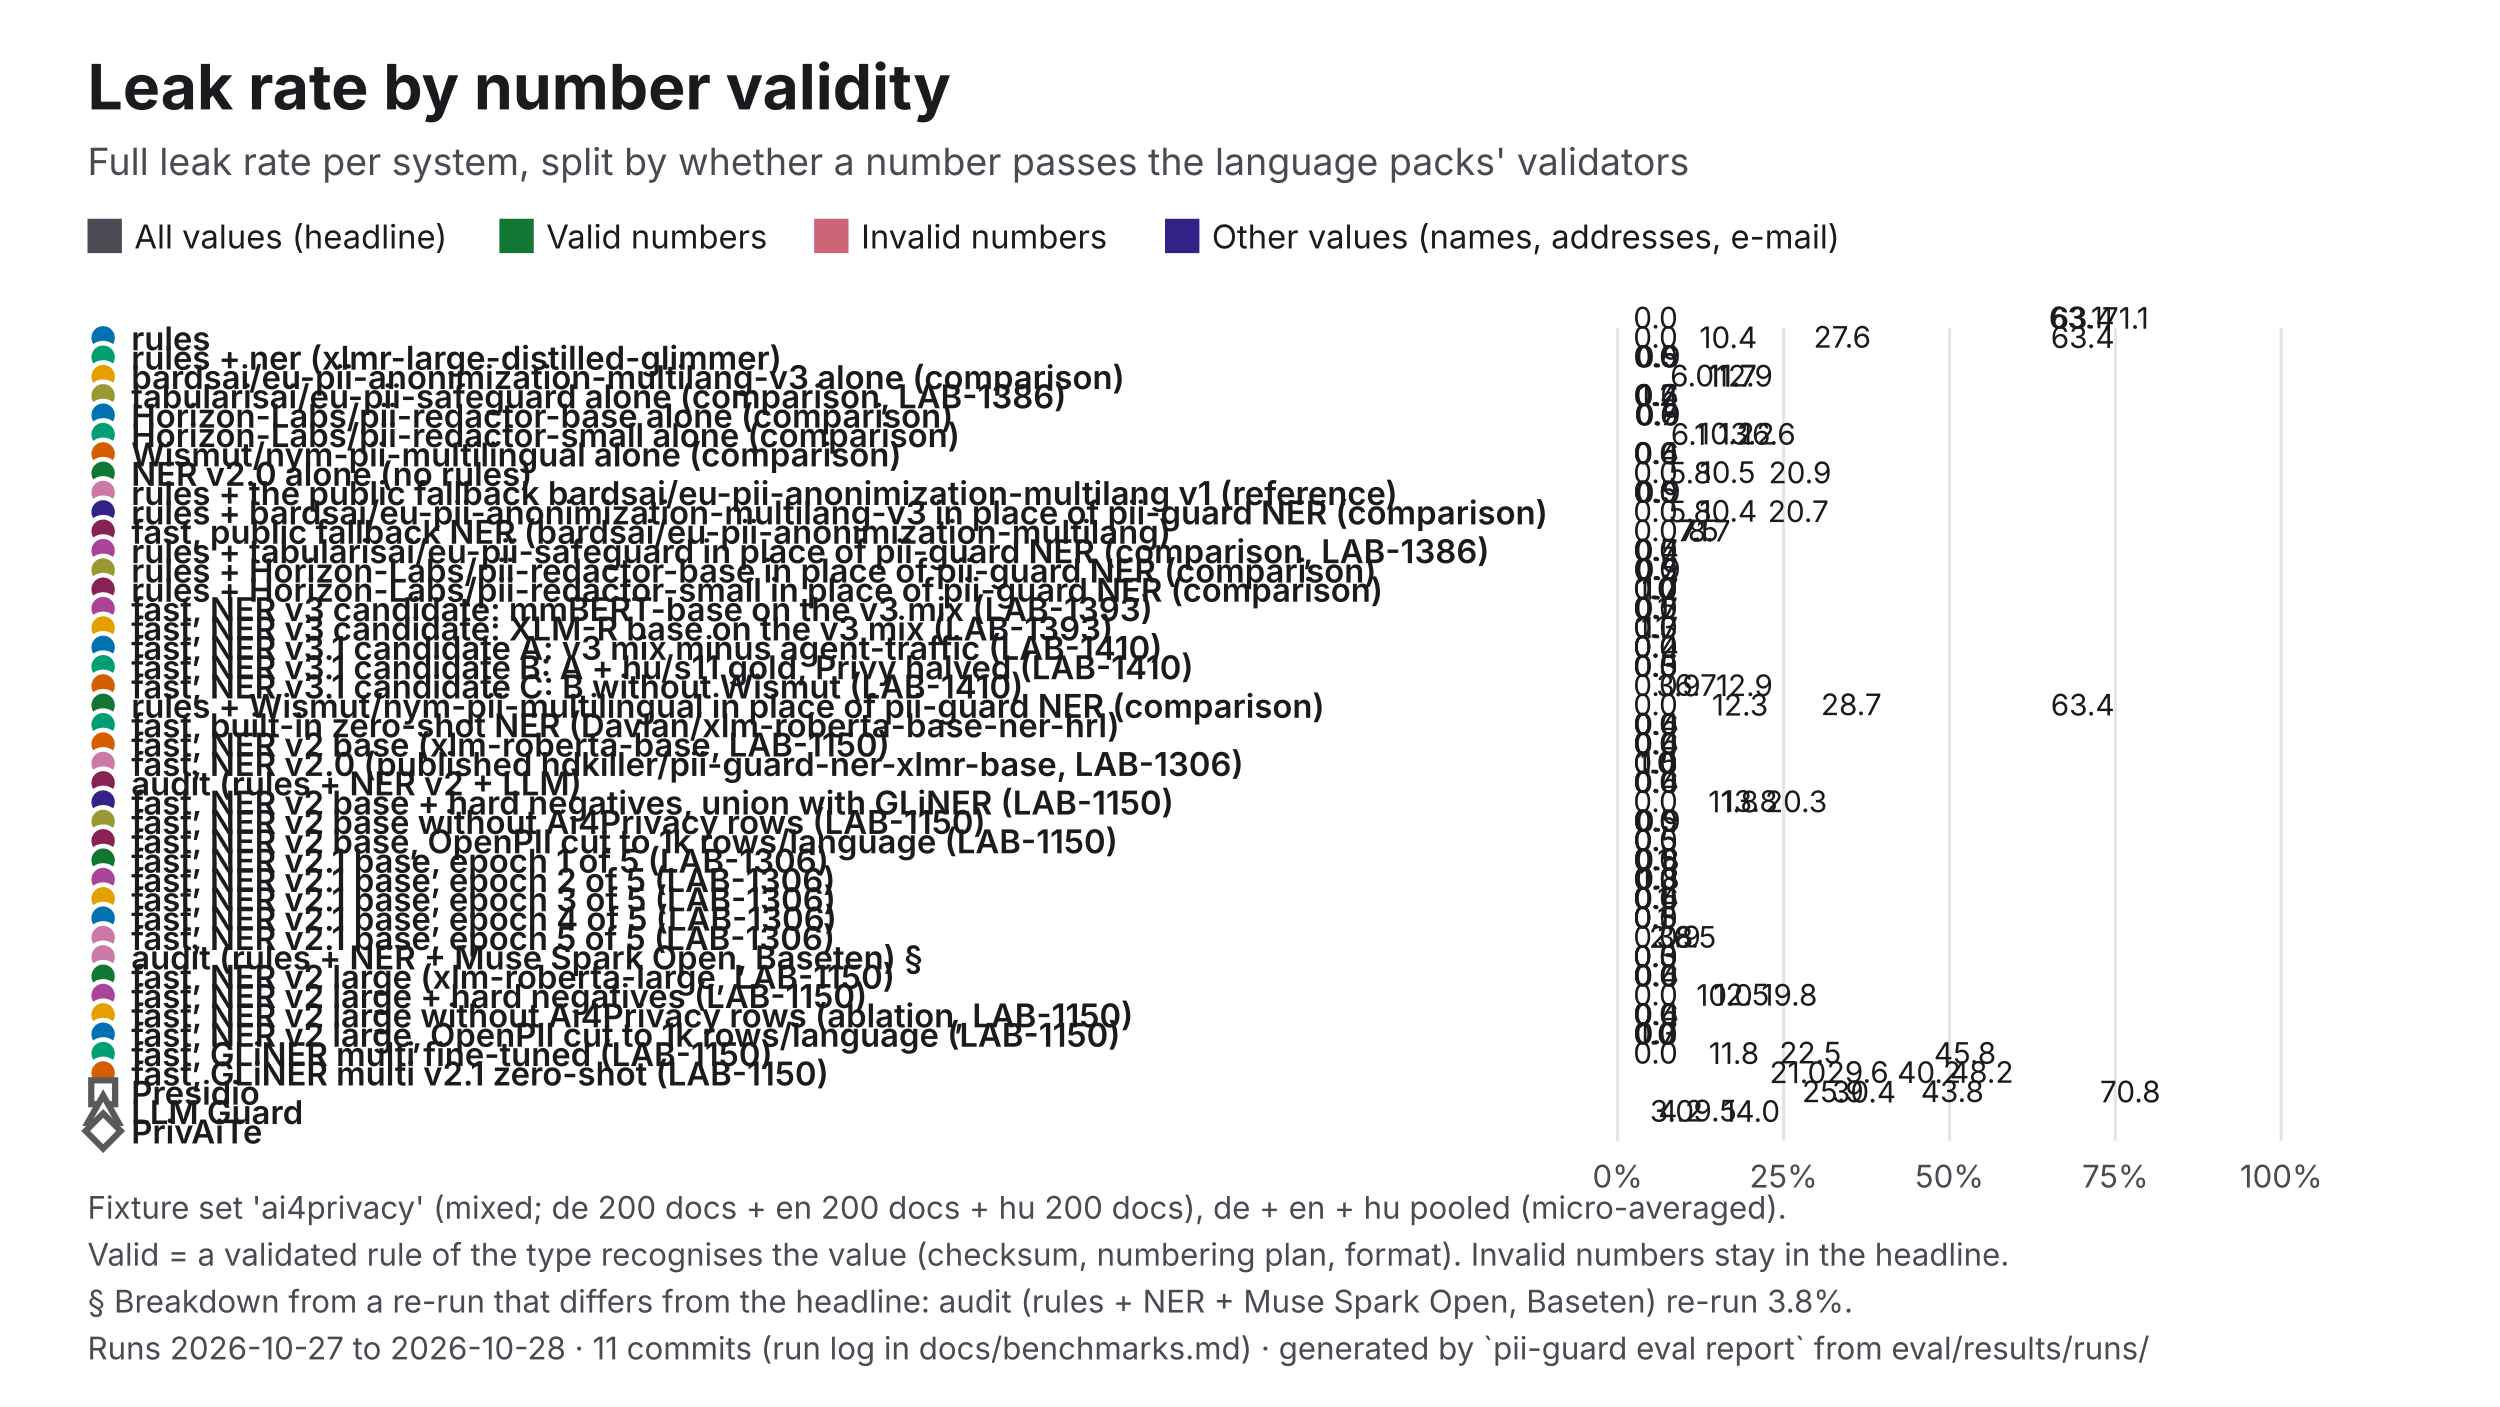
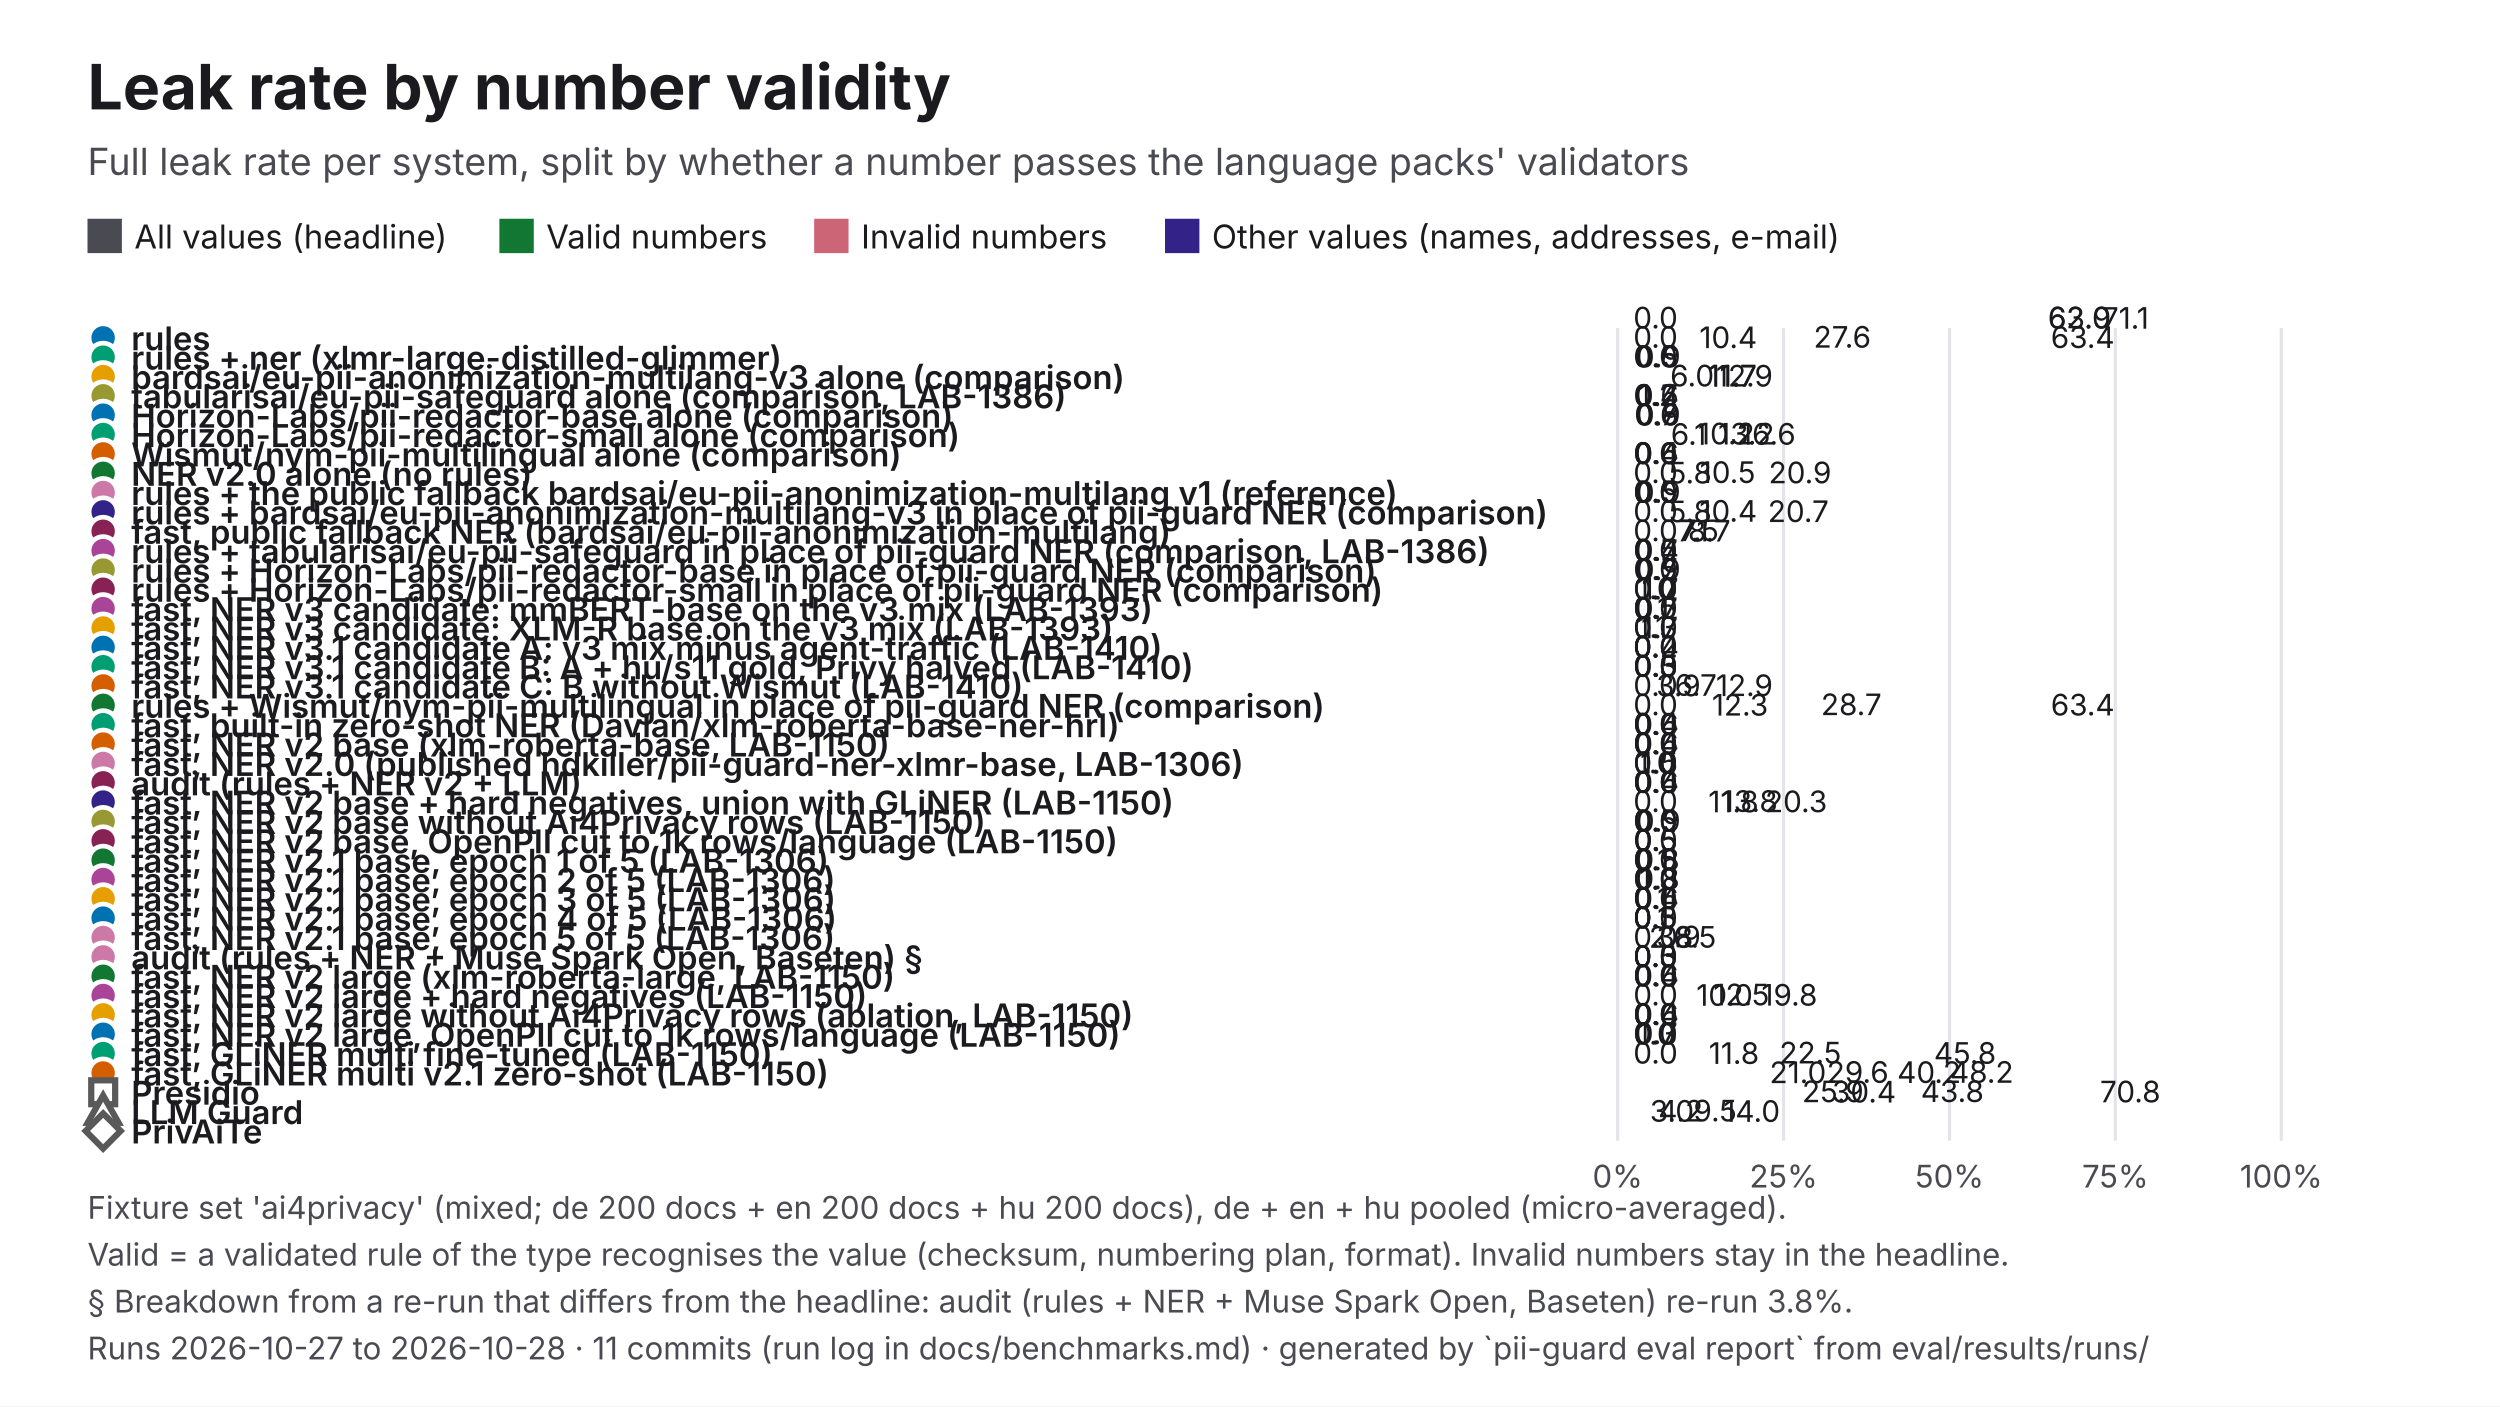
<svg xmlns="http://www.w3.org/2000/svg" viewBox="0 0 1600 900" width="1600" height="900" role="img" aria-labelledby="t d" font-family="Inter, 'Helvetica Neue', Helvetica, Arial, sans-serif">
  <rect width="1600" height="900" fill="#FFFFFF" />
  <text x="56" y="70" font-size="40" fill="#1B1B1F" font-weight="700">Leak rate by number validity</text>
  <text x="56" y="112" font-size="24" fill="#4A4A52">Full leak rate per system, split by whether a number passes the language packs' validators</text>
  <rect x="56" y="140" width="22" height="22" fill="#4A4A52" />
  <text x="86" y="159" font-size="21" fill="#1B1B1F">All values (headline)</text>
  <rect x="319.61" y="140" width="22" height="22" fill="#117733" />
  <text x="349.6" y="159" font-size="21" fill="#1B1B1F">Valid numbers</text>
  <rect x="521.06" y="140" width="22" height="22" fill="#CC6677" />
  <text x="551.1" y="159" font-size="21" fill="#1B1B1F">Invalid numbers</text>
  <rect x="745.61" y="140" width="22" height="22" fill="#332288" />
  <text x="775.6" y="159" font-size="21" fill="#1B1B1F">Other values (names, addresses, e-mail)</text>
  <line x1="1035.3" y1="210" x2="1035.3" y2="730" stroke="#E3E3E8" stroke-width="2" />
  <text x="1035.3" y="760" font-size="20" fill="#4A4A52" text-anchor="middle">0%</text>
  <line x1="1141.5" y1="210" x2="1141.5" y2="730" stroke="#E3E3E8" stroke-width="2" />
  <text x="1141.5" y="760" font-size="20" fill="#4A4A52" text-anchor="middle">25%</text>
  <line x1="1247.7" y1="210" x2="1247.7" y2="730" stroke="#E3E3E8" stroke-width="2" />
  <text x="1247.7" y="760" font-size="20" fill="#4A4A52" text-anchor="middle">50%</text>
  <line x1="1353.8" y1="210" x2="1353.8" y2="730" stroke="#E3E3E8" stroke-width="2" />
  <text x="1353.8" y="760" font-size="20" fill="#4A4A52" text-anchor="middle">75%</text>
  <line x1="1460" y1="210" x2="1460" y2="730" stroke="#E3E3E8" stroke-width="2" />
  <text x="1460" y="760" font-size="20" fill="#4A4A52" text-anchor="middle">100%</text>
  <circle cx="66" cy="216.2" r="9" fill="#0072B2" stroke="#FFFFFF" stroke-width="3" />
  <text x="84" y="224.2" font-size="21" fill="#1B1B1F" font-weight="600">rules</text>
-   <rect x="1035.3" y="218" width="267.8" height="-3.9" fill="#4A4A52" />
-   <text x="1311.2" y="210.1" font-size="19" fill="#1B1B1F">63.1</text>
+   <rect x="1035.3" y="218" width="267.2" height="-3.9" fill="#4A4A52" />
+   <text x="1310.6" y="210.1" font-size="19" fill="#1B1B1F">62.9</text>
  <rect x="1035.3" y="218.1" width="2" height="-3.9" fill="#117733" />
  <text x="1045.3" y="210.2" font-size="19" fill="#1B1B1F">0.0</text>
-   <rect x="1035.3" y="218.2" width="269.2" height="-3.9" fill="#CC6677" />
-   <text x="1312.5" y="210.3" font-size="19" fill="#1B1B1F">63.4</text>
+   <rect x="1035.3" y="218.2" width="267.5" height="-3.9" fill="#CC6677" />
+   <text x="1310.8" y="210.3" font-size="19" fill="#1B1B1F">63.0</text>
  <rect x="1035.3" y="218.3" width="301.8" height="-3.9" fill="#332288" />
  <text x="1345.2" y="210.4" font-size="19" fill="#1B1B1F">71.1</text>
  <circle cx="66" cy="228.6" r="9" fill="#009E73" stroke="#FFFFFF" stroke-width="3" />
  <text x="84" y="236.6" font-size="21" fill="#1B1B1F" font-weight="600">rules + ner (xlmr-large-distilled-glimmer)</text>
  <rect x="1035.3" y="230.4" width="117.4" height="-3.9" fill="#4A4A52" />
  <text x="1160.7" y="222.5" font-size="19" fill="#1B1B1F">27.6</text>
  <rect x="1035.3" y="230.5" width="2" height="-3.9" fill="#117733" />
  <text x="1045.3" y="222.6" font-size="19" fill="#1B1B1F">0.0</text>
  <rect x="1035.3" y="230.6" width="269.2" height="-3.9" fill="#CC6677" />
  <text x="1312.5" y="222.7" font-size="19" fill="#1B1B1F">63.4</text>
  <rect x="1035.3" y="230.7" width="44.2" height="-3.9" fill="#332288" />
  <text x="1087.6" y="222.8" font-size="19" fill="#1B1B1F">10.4</text>
  <circle cx="66" cy="241" r="9" fill="#E69F00" stroke="#FFFFFF" stroke-width="3" />
  <text x="84" y="249" font-size="21" fill="#1B1B1F" font-weight="600">bardsai/eu-pii-anonimization-multilang-v3 alone (comparison)</text>
  <rect x="1035.3" y="242.8" width="2.3" height="-3.9" fill="#4A4A52" />
  <text x="1045.7" y="234.9" font-size="19" fill="#1B1B1F">0.5</text>
  <rect x="1035.3" y="242.9" width="2.5" height="-3.9" fill="#117733" />
  <text x="1045.9" y="235" font-size="19" fill="#1B1B1F">0.6</text>
  <rect x="1035.3" y="243" width="2" height="-3.9" fill="#CC6677" />
  <text x="1045.3" y="235" font-size="19" fill="#1B1B1F">0.0</text>
  <rect x="1035.3" y="243" width="3.7" height="-3.9" fill="#332288" />
  <text x="1047" y="235.1" font-size="19" fill="#1B1B1F">0.9</text>
  <circle cx="66" cy="253.3" r="9" fill="#999933" stroke="#FFFFFF" stroke-width="3" />
  <text x="84" y="261.3" font-size="21" fill="#1B1B1F" font-weight="600">tabularisai/eu-pii-safeguard alone (comparison, LAB-1386)</text>
  <rect x="1035.3" y="255.1" width="49.6" height="-3.9" fill="#4A4A52" />
  <text x="1092.9" y="247.2" font-size="19" fill="#1B1B1F">11.7</text>
  <rect x="1035.3" y="255.2" width="25.6" height="-3.9" fill="#117733" />
  <text x="1068.9" y="247.3" font-size="19" fill="#1B1B1F">6.0</text>
  <rect x="1035.3" y="255.3" width="54.9" height="-3.9" fill="#CC6677" />
  <text x="1098.2" y="247.4" font-size="19" fill="#1B1B1F">12.9</text>
  <rect x="1035.3" y="255.4" width="49.6" height="-3.9" fill="#332288" />
  <text x="1092.9" y="247.5" font-size="19" fill="#1B1B1F">11.7</text>
  <circle cx="66" cy="265.7" r="9" fill="#0072B2" stroke="#FFFFFF" stroke-width="3" />
  <text x="84" y="273.7" font-size="21" fill="#1B1B1F" font-weight="600">Horizon-Labs/pii-redactor-base alone (comparison)</text>
  <rect x="1035.3" y="267.5" width="2.7" height="-3.9" fill="#4A4A52" />
  <text x="1046.1" y="259.6" font-size="19" fill="#1B1B1F">0.6</text>
  <rect x="1035.3" y="267.6" width="5.1" height="-3.9" fill="#117733" />
  <text x="1048.4" y="259.7" font-size="19" fill="#1B1B1F">1.2</text>
  <rect x="1035.3" y="267.7" width="2" height="-3.9" fill="#CC6677" />
  <text x="1045.3" y="259.8" font-size="19" fill="#1B1B1F">0.4</text>
  <rect x="1035.3" y="267.8" width="3" height="-3.9" fill="#332288" />
  <text x="1046.4" y="259.9" font-size="19" fill="#1B1B1F">0.7</text>
  <circle cx="66" cy="278.1" r="9" fill="#009E73" stroke="#FFFFFF" stroke-width="3" />
  <text x="84" y="286.1" font-size="21" fill="#1B1B1F" font-weight="600">Horizon-Labs/pii-redactor-small alone (comparison)</text>
  <rect x="1035.3" y="279.9" width="3.3" height="-3.9" fill="#4A4A52" />
  <text x="1046.7" y="272" font-size="19" fill="#1B1B1F">0.8</text>
  <rect x="1035.3" y="280" width="2.5" height="-3.9" fill="#117733" />
  <text x="1045.9" y="272.1" font-size="19" fill="#1B1B1F">0.6</text>
  <rect x="1035.3" y="280.1" width="2.8" height="-3.9" fill="#CC6677" />
  <text x="1046.2" y="272.2" font-size="19" fill="#1B1B1F">0.7</text>
  <rect x="1035.3" y="280.2" width="3.7" height="-3.9" fill="#332288" />
  <text x="1047" y="272.3" font-size="19" fill="#1B1B1F">0.9</text>
  <circle cx="66" cy="290.5" r="9" fill="#D55E00" stroke="#FFFFFF" stroke-width="3" />
  <text x="84" y="298.5" font-size="21" fill="#1B1B1F" font-weight="600">Wismut/nym-pii-multilingual alone (comparison)</text>
  <rect x="1035.3" y="292.3" width="43.4" height="-3.9" fill="#4A4A52" />
  <text x="1086.7" y="284.4" font-size="19" fill="#1B1B1F">10.2</text>
  <rect x="1035.3" y="292.4" width="56.3" height="-3.9" fill="#117733" />
  <text x="1099.6" y="284.5" font-size="19" fill="#1B1B1F">13.2</text>
  <rect x="1035.3" y="292.5" width="70.3" height="-3.9" fill="#CC6677" />
  <text x="1113.6" y="284.6" font-size="19" fill="#1B1B1F">16.6</text>
  <rect x="1035.3" y="292.6" width="25.9" height="-3.9" fill="#332288" />
  <text x="1069.3" y="284.7" font-size="19" fill="#1B1B1F">6.1</text>
  <circle cx="66" cy="302.9" r="9" fill="#117733" stroke="#FFFFFF" stroke-width="3" />
  <text x="84" y="310.9" font-size="21" fill="#1B1B1F" font-weight="600">NER v2.0 alone (no rules)</text>
  <rect x="1035.3" y="304.7" width="2" height="-3.9" fill="#4A4A52" />
  <text x="1045.3" y="296.8" font-size="19" fill="#1B1B1F">0.4</text>
  <rect x="1035.3" y="304.8" width="2.5" height="-3.9" fill="#117733" />
  <text x="1045.9" y="296.9" font-size="19" fill="#1B1B1F">0.6</text>
  <rect x="1035.3" y="304.9" width="2" height="-3.9" fill="#CC6677" />
  <text x="1045.3" y="297" font-size="19" fill="#1B1B1F">0.0</text>
  <rect x="1035.3" y="305" width="2.7" height="-3.9" fill="#332288" />
  <text x="1046" y="297" font-size="19" fill="#1B1B1F">0.6</text>
  <circle cx="66" cy="315.2" r="9" fill="#CC79A7" stroke="#FFFFFF" stroke-width="3" />
  <text x="84" y="323.2" font-size="21" fill="#1B1B1F" font-weight="600">rules + the public fallback bardsai/eu-pii-anonimization-multilang v1 (reference)</text>
  <rect x="1035.3" y="317" width="44.5" height="-3.9" fill="#4A4A52" />
  <text x="1087.8" y="309.1" font-size="19" fill="#1B1B1F">10.5</text>
  <rect x="1035.3" y="317.1" width="2" height="-3.9" fill="#117733" />
  <text x="1045.3" y="309.2" font-size="19" fill="#1B1B1F">0.0</text>
  <rect x="1035.3" y="317.2" width="88.6" height="-3.9" fill="#CC6677" />
  <text x="1131.9" y="309.3" font-size="19" fill="#1B1B1F">20.9</text>
  <rect x="1035.3" y="317.3" width="24.6" height="-3.9" fill="#332288" />
  <text x="1068" y="309.4" font-size="19" fill="#1B1B1F">5.8</text>
  <circle cx="66" cy="327.6" r="9" fill="#332288" stroke="#FFFFFF" stroke-width="3" />
  <text x="84" y="335.6" font-size="21" fill="#1B1B1F" font-weight="600">rules + bardsai/eu-pii-anonimization-multilang-v3 in place of pii-guard NER (comparison)</text>
  <rect x="1035.3" y="329.4" width="2.1" height="-3.9" fill="#4A4A52" />
  <text x="1045.5" y="321.5" font-size="19" fill="#1B1B1F">0.5</text>
  <rect x="1035.3" y="329.5" width="2" height="-3.9" fill="#117733" />
  <text x="1045.3" y="321.6" font-size="19" fill="#1B1B1F">0.0</text>
  <rect x="1035.3" y="329.6" width="2" height="-3.9" fill="#CC6677" />
  <text x="1045.3" y="321.7" font-size="19" fill="#1B1B1F">0.0</text>
  <rect x="1035.3" y="329.7" width="3.7" height="-3.9" fill="#332288" />
  <text x="1047" y="321.8" font-size="19" fill="#1B1B1F">0.9</text>
  <circle cx="66" cy="340" r="9" fill="#882255" stroke="#FFFFFF" stroke-width="3" />
  <text x="84" y="348" font-size="21" fill="#1B1B1F" font-weight="600">fast, public fallback NER (bardsai/eu-pii-anonimization-multilang)</text>
  <rect x="1035.3" y="341.8" width="44.3" height="-3.9" fill="#4A4A52" />
  <text x="1087.6" y="333.9" font-size="19" fill="#1B1B1F">10.4</text>
  <rect x="1035.3" y="341.9" width="2" height="-3.9" fill="#117733" />
  <text x="1045.3" y="334" font-size="19" fill="#1B1B1F">0.0</text>
  <rect x="1035.3" y="342" width="88" height="-3.9" fill="#CC6677" />
  <text x="1131.4" y="334.1" font-size="19" fill="#1B1B1F">20.7</text>
  <rect x="1035.3" y="342.1" width="24.6" height="-3.9" fill="#332288" />
  <text x="1068" y="334.2" font-size="19" fill="#1B1B1F">5.8</text>
  <circle cx="66" cy="352.4" r="9" fill="#AA4499" stroke="#FFFFFF" stroke-width="3" />
  <text x="84" y="360.4" font-size="21" fill="#1B1B1F" font-weight="600">rules + tabularisai/eu-pii-safeguard in place of pii-guard NER (comparison, LAB-1386)</text>
  <rect x="1035.3" y="354.2" width="31.9" height="-3.9" fill="#4A4A52" />
  <text x="1075.2" y="346.3" font-size="19" fill="#1B1B1F">7.5</text>
  <rect x="1035.3" y="354.3" width="2" height="-3.9" fill="#117733" />
  <text x="1045.3" y="346.4" font-size="19" fill="#1B1B1F">0.0</text>
  <rect x="1035.3" y="354.4" width="30.3" height="-3.9" fill="#CC6677" />
  <text x="1073.6" y="346.5" font-size="19" fill="#1B1B1F">7.1</text>
  <rect x="1035.3" y="354.5" width="36.9" height="-3.9" fill="#332288" />
  <text x="1080.3" y="346.6" font-size="19" fill="#1B1B1F">8.7</text>
  <circle cx="66" cy="364.8" r="9" fill="#999933" stroke="#FFFFFF" stroke-width="3" />
  <text x="84" y="372.8" font-size="21" fill="#1B1B1F" font-weight="600">rules + Horizon-Labs/pii-redactor-base in place of pii-guard NER (comparison)</text>
  <rect x="1035.3" y="366.6" width="2.3" height="-3.9" fill="#4A4A52" />
  <text x="1045.7" y="358.7" font-size="19" fill="#1B1B1F">0.5</text>
  <rect x="1035.3" y="366.7" width="2" height="-3.9" fill="#117733" />
  <text x="1045.3" y="358.8" font-size="19" fill="#1B1B1F">0.0</text>
  <rect x="1035.3" y="366.8" width="2" height="-3.9" fill="#CC6677" />
  <text x="1045.3" y="358.9" font-size="19" fill="#1B1B1F">0.4</text>
  <rect x="1035.3" y="366.9" width="3" height="-3.9" fill="#332288" />
  <text x="1046.4" y="359" font-size="19" fill="#1B1B1F">0.7</text>
  <circle cx="66" cy="377.1" r="9" fill="#882255" stroke="#FFFFFF" stroke-width="3" />
  <text x="84" y="385.1" font-size="21" fill="#1B1B1F" font-weight="600">rules + Horizon-Labs/pii-redactor-small in place of pii-guard NER (comparison)</text>
  <rect x="1035.3" y="379" width="2.9" height="-3.9" fill="#4A4A52" />
  <text x="1046.3" y="371" font-size="19" fill="#1B1B1F">0.7</text>
  <rect x="1035.3" y="379" width="2" height="-3.9" fill="#117733" />
  <text x="1045.3" y="371.1" font-size="19" fill="#1B1B1F">0.0</text>
  <rect x="1035.3" y="379.1" width="2.3" height="-3.9" fill="#CC6677" />
  <text x="1045.6" y="371.2" font-size="19" fill="#1B1B1F">0.5</text>
  <rect x="1035.3" y="379.2" width="3.7" height="-3.9" fill="#332288" />
  <text x="1047" y="371.3" font-size="19" fill="#1B1B1F">0.9</text>
  <circle cx="66" cy="389.5" r="9" fill="#AA4499" stroke="#FFFFFF" stroke-width="3" />
  <text x="84" y="397.5" font-size="21" fill="#1B1B1F" font-weight="600">fast, NER v3 candidate: mmBERT-base on the v3 mix (LAB-1393)</text>
  <rect x="1035.3" y="391.3" width="4.3" height="-3.9" fill="#4A4A52" />
  <text x="1047.6" y="383.4" font-size="19" fill="#1B1B1F">1.0</text>
  <rect x="1035.3" y="391.4" width="2" height="-3.9" fill="#117733" />
  <text x="1045.3" y="383.5" font-size="19" fill="#1B1B1F">0.0</text>
  <rect x="1035.3" y="391.5" width="2" height="-3.9" fill="#CC6677" />
  <text x="1045.3" y="383.6" font-size="19" fill="#1B1B1F">0.0</text>
  <rect x="1035.3" y="391.6" width="7.3" height="-3.9" fill="#332288" />
  <text x="1050.6" y="383.7" font-size="19" fill="#1B1B1F">1.7</text>
  <circle cx="66" cy="401.9" r="9" fill="#E69F00" stroke="#FFFFFF" stroke-width="3" />
  <text x="84" y="409.9" font-size="21" fill="#1B1B1F" font-weight="600">fast, NER v3 candidate: XLM-R base on the v3 mix (LAB-1393)</text>
  <rect x="1035.3" y="403.7" width="2" height="-3.9" fill="#4A4A52" />
  <text x="1045.3" y="395.8" font-size="19" fill="#1B1B1F">0.5</text>
  <rect x="1035.3" y="403.8" width="2" height="-3.9" fill="#117733" />
  <text x="1045.3" y="395.9" font-size="19" fill="#1B1B1F">0.0</text>
  <rect x="1035.3" y="403.9" width="2" height="-3.9" fill="#CC6677" />
  <text x="1045.3" y="396" font-size="19" fill="#1B1B1F">0.1</text>
  <rect x="1035.3" y="404" width="3" height="-3.9" fill="#332288" />
  <text x="1046.4" y="396.1" font-size="19" fill="#1B1B1F">0.7</text>
  <circle cx="66" cy="414.3" r="9" fill="#0072B2" stroke="#FFFFFF" stroke-width="3" />
  <text x="84" y="422.3" font-size="21" fill="#1B1B1F" font-weight="600">fast, NER v3.1 candidate A: v3 mix minus agent-traffic (LAB-1410)</text>
  <rect x="1035.3" y="416.1" width="4.5" height="-3.9" fill="#4A4A52" />
  <text x="1047.8" y="408.2" font-size="19" fill="#1B1B1F">1.1</text>
  <rect x="1035.3" y="416.2" width="2" height="-3.9" fill="#117733" />
  <text x="1045.3" y="408.3" font-size="19" fill="#1B1B1F">0.0</text>
  <rect x="1035.3" y="416.3" width="2" height="-3.9" fill="#CC6677" />
  <text x="1045.3" y="408.4" font-size="19" fill="#1B1B1F">0.3</text>
  <rect x="1035.3" y="416.4" width="7" height="-3.9" fill="#332288" />
  <text x="1050.3" y="408.5" font-size="19" fill="#1B1B1F">1.7</text>
  <circle cx="66" cy="426.7" r="9" fill="#009E73" stroke="#FFFFFF" stroke-width="3" />
  <text x="84" y="434.7" font-size="21" fill="#1B1B1F" font-weight="600">fast, NER v3.1 candidate B: A + hu/s11 gold, Privy halved (LAB-1410)</text>
  <rect x="1035.3" y="428.5" width="2" height="-3.9" fill="#4A4A52" />
  <text x="1045.3" y="420.6" font-size="19" fill="#1B1B1F">0.2</text>
  <rect x="1035.3" y="428.6" width="2" height="-3.9" fill="#117733" />
  <text x="1045.3" y="420.7" font-size="19" fill="#1B1B1F">0.0</text>
  <rect x="1035.3" y="428.7" width="2" height="-3.9" fill="#CC6677" />
  <text x="1045.3" y="420.8" font-size="19" fill="#1B1B1F">0.0</text>
  <rect x="1035.3" y="428.8" width="2" height="-3.9" fill="#332288" />
  <text x="1045.3" y="420.9" font-size="19" fill="#1B1B1F">0.4</text>
  <circle cx="66" cy="439" r="9" fill="#D55E00" stroke="#FFFFFF" stroke-width="3" />
  <text x="84" y="447" font-size="21" fill="#1B1B1F" font-weight="600">fast, NER v3.1 candidate C: B without Wismut (LAB-1410)</text>
  <rect x="1035.3" y="440.9" width="2" height="-3.9" fill="#4A4A52" />
  <text x="1045.3" y="433" font-size="19" fill="#1B1B1F">0.3</text>
  <rect x="1035.3" y="441" width="2" height="-3.9" fill="#117733" />
  <text x="1045.3" y="433" font-size="19" fill="#1B1B1F">0.0</text>
  <rect x="1035.3" y="441" width="2" height="-3.9" fill="#CC6677" />
  <text x="1045.3" y="433.1" font-size="19" fill="#1B1B1F">0.0</text>
  <rect x="1035.3" y="441.1" width="2.3" height="-3.9" fill="#332288" />
  <text x="1045.7" y="433.2" font-size="19" fill="#1B1B1F">0.5</text>
  <circle cx="66" cy="451.4" r="9" fill="#117733" stroke="#FFFFFF" stroke-width="3" />
  <text x="84" y="459.4" font-size="21" fill="#1B1B1F" font-weight="600">rules + Wismut/nym-pii-multilingual in place of pii-guard NER (comparison)</text>
  <rect x="1035.3" y="453.2" width="28.4" height="-3.9" fill="#4A4A52" />
  <text x="1071.7" y="445.3" font-size="19" fill="#1B1B1F">6.7</text>
  <rect x="1035.3" y="453.3" width="2" height="-3.9" fill="#117733" />
  <text x="1045.3" y="445.4" font-size="19" fill="#1B1B1F">0.0</text>
  <rect x="1035.3" y="453.4" width="54.9" height="-3.9" fill="#CC6677" />
  <text x="1098.2" y="445.5" font-size="19" fill="#1B1B1F">12.9</text>
  <rect x="1035.3" y="453.5" width="16.6" height="-3.9" fill="#332288" />
  <text x="1060" y="445.6" font-size="19" fill="#1B1B1F">3.9</text>
  <circle cx="66" cy="463.8" r="9" fill="#009E73" stroke="#FFFFFF" stroke-width="3" />
  <text x="84" y="471.8" font-size="21" fill="#1B1B1F" font-weight="600">fast, built-in zero-shot NER (Davlan/xlm-roberta-base-ner-hrl)</text>
  <rect x="1035.3" y="465.6" width="122" height="-3.9" fill="#4A4A52" />
  <text x="1165.4" y="457.7" font-size="19" fill="#1B1B1F">28.7</text>
  <rect x="1035.3" y="465.7" width="2" height="-3.9" fill="#117733" />
  <text x="1045.3" y="457.8" font-size="19" fill="#1B1B1F">0.0</text>
  <rect x="1035.3" y="465.8" width="269.2" height="-3.9" fill="#CC6677" />
  <text x="1312.5" y="457.9" font-size="19" fill="#1B1B1F">63.4</text>
  <rect x="1035.3" y="465.9" width="52.2" height="-3.9" fill="#332288" />
  <text x="1095.6" y="458" font-size="19" fill="#1B1B1F">12.3</text>
  <circle cx="66" cy="476.2" r="9" fill="#D55E00" stroke="#FFFFFF" stroke-width="3" />
  <text x="84" y="484.2" font-size="21" fill="#1B1B1F" font-weight="600">fast, NER v2 base (xlm-roberta-base, LAB-1150)</text>
  <rect x="1035.3" y="478" width="2" height="-3.9" fill="#4A4A52" />
  <text x="1045.3" y="470.1" font-size="19" fill="#1B1B1F">0.4</text>
  <rect x="1035.3" y="478.1" width="2" height="-3.9" fill="#117733" />
  <text x="1045.3" y="470.2" font-size="19" fill="#1B1B1F">0.0</text>
  <rect x="1035.3" y="478.2" width="2" height="-3.9" fill="#CC6677" />
  <text x="1045.3" y="470.3" font-size="19" fill="#1B1B1F">0.0</text>
  <rect x="1035.3" y="478.3" width="2.7" height="-3.9" fill="#332288" />
  <text x="1046" y="470.4" font-size="19" fill="#1B1B1F">0.6</text>
  <circle cx="66" cy="488.6" r="9" fill="#CC79A7" stroke="#FFFFFF" stroke-width="3" />
  <text x="84" y="496.6" font-size="21" fill="#1B1B1F" font-weight="600">fast, NER v2.0 (published hdkiller/pii-guard-ner-xlmr-base, LAB-1306)</text>
  <rect x="1035.3" y="490.4" width="2" height="-3.9" fill="#4A4A52" />
  <text x="1045.3" y="482.5" font-size="19" fill="#1B1B1F">0.4</text>
  <rect x="1035.3" y="490.5" width="2" height="-3.9" fill="#117733" />
  <text x="1045.3" y="482.6" font-size="19" fill="#1B1B1F">0.0</text>
  <rect x="1035.3" y="490.6" width="2" height="-3.9" fill="#CC6677" />
  <text x="1045.3" y="482.7" font-size="19" fill="#1B1B1F">0.0</text>
  <rect x="1035.3" y="490.7" width="2.7" height="-3.9" fill="#332288" />
  <text x="1046" y="482.8" font-size="19" fill="#1B1B1F">0.6</text>
  <circle cx="66" cy="501" r="9" fill="#882255" stroke="#FFFFFF" stroke-width="3" />
  <text x="84" y="509" font-size="21" fill="#1B1B1F" font-weight="600">audit (rules + NER v2 + LLM)</text>
  <rect x="1035.3" y="502.8" width="4.2" height="-3.9" fill="#4A4A52" />
  <text x="1047.5" y="494.9" font-size="19" fill="#1B1B1F">1.0</text>
  <rect x="1035.3" y="502.9" width="2" height="-3.9" fill="#117733" />
  <text x="1045.3" y="495" font-size="19" fill="#1B1B1F">0.0</text>
  <rect x="1035.3" y="503" width="2" height="-3.9" fill="#CC6677" />
  <text x="1045.3" y="495" font-size="19" fill="#1B1B1F">0.0</text>
  <rect x="1035.3" y="503" width="6.3" height="-3.9" fill="#332288" />
  <text x="1049.7" y="495.1" font-size="19" fill="#1B1B1F">1.5</text>
  <circle cx="66" cy="513.3" r="9" fill="#332288" stroke="#FFFFFF" stroke-width="3" />
  <text x="84" y="521.3" font-size="21" fill="#1B1B1F" font-weight="600">fast, NER v2 base + hard negatives, union with GLiNER (LAB-1150)</text>
  <rect x="1035.3" y="515.1" width="2" height="-3.9" fill="#4A4A52" />
  <text x="1045.3" y="507.2" font-size="19" fill="#1B1B1F">0.4</text>
  <rect x="1035.3" y="515.2" width="2" height="-3.9" fill="#117733" />
  <text x="1045.3" y="507.3" font-size="19" fill="#1B1B1F">0.0</text>
  <rect x="1035.3" y="515.3" width="2" height="-3.9" fill="#CC6677" />
  <text x="1045.3" y="507.4" font-size="19" fill="#1B1B1F">0.0</text>
  <rect x="1035.3" y="515.4" width="2.7" height="-3.9" fill="#332288" />
  <text x="1046" y="507.5" font-size="19" fill="#1B1B1F">0.6</text>
  <circle cx="66" cy="525.7" r="9" fill="#999933" stroke="#FFFFFF" stroke-width="3" />
  <text x="84" y="533.7" font-size="21" fill="#1B1B1F" font-weight="600">fast, NER v2 base without Ai4Privacy rows (LAB-1150)</text>
  <rect x="1035.3" y="527.5" width="58.5" height="-3.9" fill="#4A4A52" />
  <text x="1101.9" y="519.6" font-size="19" fill="#1B1B1F">13.8</text>
  <rect x="1035.3" y="527.6" width="2" height="-3.9" fill="#117733" />
  <text x="1045.3" y="519.7" font-size="19" fill="#1B1B1F">0.0</text>
  <rect x="1035.3" y="527.7" width="86.3" height="-3.9" fill="#CC6677" />
  <text x="1129.6" y="519.8" font-size="19" fill="#1B1B1F">20.3</text>
  <rect x="1035.3" y="527.8" width="49.9" height="-3.9" fill="#332288" />
  <text x="1093.3" y="519.9" font-size="19" fill="#1B1B1F">11.8</text>
  <circle cx="66" cy="538.1" r="9" fill="#882255" stroke="#FFFFFF" stroke-width="3" />
  <text x="84" y="546.1" font-size="21" fill="#1B1B1F" font-weight="600">fast, NER v2 base, OpenPII cut to 1k rows/language (LAB-1150)</text>
  <rect x="1035.3" y="539.9" width="2.1" height="-3.9" fill="#4A4A52" />
  <text x="1045.5" y="532" font-size="19" fill="#1B1B1F">0.5</text>
  <rect x="1035.3" y="540" width="2" height="-3.9" fill="#117733" />
  <text x="1045.3" y="532.1" font-size="19" fill="#1B1B1F">0.0</text>
  <rect x="1035.3" y="540.1" width="2" height="-3.9" fill="#CC6677" />
  <text x="1045.3" y="532.2" font-size="19" fill="#1B1B1F">0.0</text>
  <rect x="1035.3" y="540.2" width="3.7" height="-3.9" fill="#332288" />
  <text x="1047" y="532.3" font-size="19" fill="#1B1B1F">0.9</text>
  <circle cx="66" cy="550.5" r="9" fill="#117733" stroke="#FFFFFF" stroke-width="3" />
  <text x="84" y="558.5" font-size="21" fill="#1B1B1F" font-weight="600">fast, NER v2.1 base, epoch 1 of 5 (LAB-1306)</text>
  <rect x="1035.3" y="552.3" width="2.1" height="-3.9" fill="#4A4A52" />
  <text x="1045.5" y="544.4" font-size="19" fill="#1B1B1F">0.5</text>
  <rect x="1035.3" y="552.4" width="2" height="-3.9" fill="#117733" />
  <text x="1045.3" y="544.5" font-size="19" fill="#1B1B1F">0.0</text>
  <rect x="1035.3" y="552.5" width="2.3" height="-3.9" fill="#CC6677" />
  <text x="1045.6" y="544.6" font-size="19" fill="#1B1B1F">0.5</text>
  <rect x="1035.3" y="552.6" width="2.3" height="-3.9" fill="#332288" />
  <text x="1045.7" y="544.7" font-size="19" fill="#1B1B1F">0.5</text>
  <circle cx="66" cy="562.9" r="9" fill="#AA4499" stroke="#FFFFFF" stroke-width="3" />
  <text x="84" y="570.9" font-size="21" fill="#1B1B1F" font-weight="600">fast, NER v2.1 base, epoch 2 of 5 (LAB-1306)</text>
  <rect x="1035.3" y="564.7" width="2.1" height="-3.9" fill="#4A4A52" />
  <text x="1045.5" y="556.8" font-size="19" fill="#1B1B1F">0.5</text>
  <rect x="1035.3" y="564.8" width="2" height="-3.9" fill="#117733" />
  <text x="1045.3" y="556.9" font-size="19" fill="#1B1B1F">0.0</text>
  <rect x="1035.3" y="564.9" width="2" height="-3.9" fill="#CC6677" />
  <text x="1045.3" y="557" font-size="19" fill="#1B1B1F">0.1</text>
  <rect x="1035.3" y="565" width="3.3" height="-3.9" fill="#332288" />
  <text x="1046.7" y="557" font-size="19" fill="#1B1B1F">0.8</text>
  <circle cx="66" cy="575.2" r="9" fill="#E69F00" stroke="#FFFFFF" stroke-width="3" />
  <text x="84" y="583.2" font-size="21" fill="#1B1B1F" font-weight="600">fast, NER v2.1 base, epoch 3 of 5 (LAB-1306)</text>
  <rect x="1035.3" y="577" width="3.3" height="-3.9" fill="#4A4A52" />
  <text x="1046.7" y="569.1" font-size="19" fill="#1B1B1F">0.8</text>
  <rect x="1035.3" y="577.1" width="2" height="-3.9" fill="#117733" />
  <text x="1045.3" y="569.2" font-size="19" fill="#1B1B1F">0.0</text>
  <rect x="1035.3" y="577.2" width="2" height="-3.9" fill="#CC6677" />
  <text x="1045.3" y="569.3" font-size="19" fill="#1B1B1F">0.0</text>
  <rect x="1035.3" y="577.3" width="5.6" height="-3.9" fill="#332288" />
  <text x="1049" y="569.4" font-size="19" fill="#1B1B1F">1.3</text>
  <circle cx="66" cy="587.6" r="9" fill="#0072B2" stroke="#FFFFFF" stroke-width="3" />
  <text x="84" y="595.6" font-size="21" fill="#1B1B1F" font-weight="600">fast, NER v2.1 base, epoch 4 of 5 (LAB-1306)</text>
  <rect x="1035.3" y="589.4" width="2" height="-3.9" fill="#4A4A52" />
  <text x="1045.3" y="581.5" font-size="19" fill="#1B1B1F">0.4</text>
  <rect x="1035.3" y="589.5" width="2" height="-3.9" fill="#117733" />
  <text x="1045.3" y="581.6" font-size="19" fill="#1B1B1F">0.0</text>
  <rect x="1035.3" y="589.6" width="2" height="-3.9" fill="#CC6677" />
  <text x="1045.3" y="581.7" font-size="19" fill="#1B1B1F">0.1</text>
  <rect x="1035.3" y="589.7" width="2.7" height="-3.9" fill="#332288" />
  <text x="1046" y="581.8" font-size="19" fill="#1B1B1F">0.6</text>
  <circle cx="66" cy="600" r="9" fill="#CC79A7" stroke="#FFFFFF" stroke-width="3" />
  <text x="84" y="608" font-size="21" fill="#1B1B1F" font-weight="600">fast, NER v2.1 base, epoch 5 of 5 (LAB-1306)</text>
  <rect x="1035.3" y="601.8" width="2" height="-3.9" fill="#4A4A52" />
  <text x="1045.3" y="593.9" font-size="19" fill="#1B1B1F">0.3</text>
  <rect x="1035.3" y="601.9" width="2" height="-3.9" fill="#117733" />
  <text x="1045.3" y="594" font-size="19" fill="#1B1B1F">0.0</text>
  <rect x="1035.3" y="602" width="2" height="-3.9" fill="#CC6677" />
  <text x="1045.3" y="594.1" font-size="19" fill="#1B1B1F">0.1</text>
  <rect x="1035.3" y="602.1" width="2" height="-3.9" fill="#332288" />
  <text x="1045.3" y="594.2" font-size="19" fill="#1B1B1F">0.5</text>
  <circle cx="66" cy="612.4" r="9" fill="#CC79A7" stroke="#FFFFFF" stroke-width="3" />
  <text x="84" y="620.4" font-size="21" fill="#1B1B1F" font-weight="600">audit (rules + NER + Muse Spark Open, Baseten) §</text>
  <rect x="1035.3" y="614.2" width="16.7" height="-3.9" fill="#4A4A52" />
  <text x="1060.1" y="606.3" font-size="19" fill="#1B1B1F">3.9</text>
  <rect x="1035.3" y="614.3" width="2" height="-3.9" fill="#117733" />
  <text x="1045.3" y="606.4" font-size="19" fill="#1B1B1F">0.0</text>
  <rect x="1035.3" y="614.4" width="27.4" height="-3.9" fill="#CC6677" />
  <text x="1070.8" y="606.5" font-size="19" fill="#1B1B1F">6.5</text>
  <rect x="1035.3" y="614.5" width="12" height="-3.9" fill="#332288" />
  <text x="1055.3" y="606.6" font-size="19" fill="#1B1B1F">2.8</text>
  <circle cx="66" cy="624.8" r="9" fill="#117733" stroke="#FFFFFF" stroke-width="3" />
  <text x="84" y="632.8" font-size="21" fill="#1B1B1F" font-weight="600">fast, NER v2 large (xlm-roberta-large, LAB-1150)</text>
  <rect x="1035.3" y="626.6" width="2" height="-3.9" fill="#4A4A52" />
  <text x="1045.3" y="618.7" font-size="19" fill="#1B1B1F">0.3</text>
  <rect x="1035.3" y="626.7" width="2" height="-3.9" fill="#117733" />
  <text x="1045.3" y="618.8" font-size="19" fill="#1B1B1F">0.0</text>
  <rect x="1035.3" y="626.8" width="2" height="-3.9" fill="#CC6677" />
  <text x="1045.3" y="618.9" font-size="19" fill="#1B1B1F">0.0</text>
  <rect x="1035.3" y="626.9" width="2" height="-3.9" fill="#332288" />
  <text x="1045.3" y="619" font-size="19" fill="#1B1B1F">0.5</text>
  <circle cx="66" cy="637.1" r="9" fill="#AA4499" stroke="#FFFFFF" stroke-width="3" />
  <text x="84" y="645.1" font-size="21" fill="#1B1B1F" font-weight="600">fast, NER v2 large + hard negatives (LAB-1150)</text>
  <rect x="1035.3" y="639" width="2" height="-3.9" fill="#4A4A52" />
  <text x="1045.3" y="631" font-size="19" fill="#1B1B1F">0.4</text>
  <rect x="1035.3" y="639" width="2" height="-3.9" fill="#117733" />
  <text x="1045.3" y="631.1" font-size="19" fill="#1B1B1F">0.0</text>
  <rect x="1035.3" y="639.1" width="2" height="-3.9" fill="#CC6677" />
  <text x="1045.3" y="631.2" font-size="19" fill="#1B1B1F">0.0</text>
  <rect x="1035.3" y="639.2" width="2.7" height="-3.9" fill="#332288" />
  <text x="1046" y="631.3" font-size="19" fill="#1B1B1F">0.6</text>
  <circle cx="66" cy="649.5" r="9" fill="#E69F00" stroke="#FFFFFF" stroke-width="3" />
  <text x="84" y="657.5" font-size="21" fill="#1B1B1F" font-weight="600">fast, NER v2 large without Ai4Privacy rows (ablation, LAB-1150)</text>
  <rect x="1035.3" y="651.3" width="53.3" height="-3.9" fill="#4A4A52" />
  <text x="1096.6" y="643.4" font-size="19" fill="#1B1B1F">12.5</text>
  <rect x="1035.3" y="651.4" width="2" height="-3.9" fill="#117733" />
  <text x="1045.3" y="643.5" font-size="19" fill="#1B1B1F">0.0</text>
  <rect x="1035.3" y="651.5" width="84" height="-3.9" fill="#CC6677" />
  <text x="1127.3" y="643.6" font-size="19" fill="#1B1B1F">19.8</text>
  <rect x="1035.3" y="651.6" width="42.3" height="-3.9" fill="#332288" />
  <text x="1085.6" y="643.7" font-size="19" fill="#1B1B1F">10.0</text>
  <circle cx="66" cy="661.9" r="9" fill="#0072B2" stroke="#FFFFFF" stroke-width="3" />
  <text x="84" y="669.9" font-size="21" fill="#1B1B1F" font-weight="600">fast, NER v2 large, OpenPII cut to 1k rows/language (LAB-1150)</text>
  <rect x="1035.3" y="663.7" width="2" height="-3.9" fill="#4A4A52" />
  <text x="1045.3" y="655.8" font-size="19" fill="#1B1B1F">0.4</text>
  <rect x="1035.3" y="663.8" width="2" height="-3.9" fill="#117733" />
  <text x="1045.3" y="655.9" font-size="19" fill="#1B1B1F">0.0</text>
  <rect x="1035.3" y="663.9" width="2" height="-3.9" fill="#CC6677" />
  <text x="1045.3" y="656" font-size="19" fill="#1B1B1F">0.0</text>
  <rect x="1035.3" y="664" width="2.7" height="-3.9" fill="#332288" />
  <text x="1046" y="656.1" font-size="19" fill="#1B1B1F">0.6</text>
  <circle cx="66" cy="674.3" r="9" fill="#009E73" stroke="#FFFFFF" stroke-width="3" />
  <text x="84" y="682.3" font-size="21" fill="#1B1B1F" font-weight="600">fast, GLiNER multi fine-tuned (LAB-1150)</text>
  <rect x="1035.3" y="676.1" width="2.9" height="-3.9" fill="#4A4A52" />
  <text x="1046.3" y="668.2" font-size="19" fill="#1B1B1F">0.7</text>
  <rect x="1035.3" y="676.2" width="2" height="-3.9" fill="#117733" />
  <text x="1045.3" y="668.3" font-size="19" fill="#1B1B1F">0.0</text>
  <rect x="1035.3" y="676.3" width="2" height="-3.9" fill="#CC6677" />
  <text x="1045.3" y="668.4" font-size="19" fill="#1B1B1F">0.3</text>
  <rect x="1035.3" y="676.4" width="4.3" height="-3.9" fill="#332288" />
  <text x="1047.7" y="668.5" font-size="19" fill="#1B1B1F">1.0</text>
  <circle cx="66" cy="686.7" r="9" fill="#D55E00" stroke="#FFFFFF" stroke-width="3" />
  <text x="84" y="694.7" font-size="21" fill="#1B1B1F" font-weight="600">fast, GLiNER multi v2.1 zero-shot (LAB-1150)</text>
  <rect x="1035.3" y="688.5" width="95.4" height="-3.9" fill="#4A4A52" />
  <text x="1138.8" y="680.6" font-size="19" fill="#1B1B1F">22.5</text>
  <rect x="1035.3" y="688.6" width="2" height="-3.9" fill="#117733" />
  <text x="1045.3" y="680.7" font-size="19" fill="#1B1B1F">0.0</text>
  <rect x="1035.3" y="688.7" width="194.3" height="-3.9" fill="#CC6677" />
  <text x="1237.7" y="680.8" font-size="19" fill="#1B1B1F">45.8</text>
  <rect x="1035.3" y="688.8" width="50.2" height="-3.9" fill="#332288" />
  <text x="1093.6" y="680.9" font-size="19" fill="#1B1B1F">11.8</text>
  <rect x="58.4" y="691.4" width="15.3" height="15.3" fill="#FFFFFF" stroke="#595959" stroke-width="4" />
  <text x="84" y="707" font-size="21" fill="#1B1B1F" font-weight="600">Presidio</text>
  <rect x="1035.3" y="700.9" width="125.7" height="-3.9" fill="#4A4A52" />
  <text x="1169.1" y="693" font-size="19" fill="#1B1B1F">29.6</text>
  <rect x="1035.3" y="701" width="204.6" height="-3.9" fill="#117733" />
  <text x="1248" y="693" font-size="19" fill="#1B1B1F">48.2</text>
  <rect x="1035.3" y="701" width="170.9" height="-3.9" fill="#CC6677" />
  <text x="1214.2" y="693.1" font-size="19" fill="#1B1B1F">40.2</text>
  <rect x="1035.3" y="701.1" width="89.2" height="-3.9" fill="#332288" />
  <text x="1132.5" y="693.2" font-size="19" fill="#1B1B1F">21.0</text>
  <polygon points="66,701.1 75.9,718.6 56.1,718.6" fill="#FFFFFF" stroke="#595959" stroke-width="4" />
  <text x="84" y="719.4" font-size="21" fill="#1B1B1F" font-weight="600">LLM Guard</text>
  <rect x="1035.3" y="713.2" width="186" height="-3.9" fill="#4A4A52" />
  <text x="1229.3" y="705.3" font-size="19" fill="#1B1B1F">43.8</text>
  <rect x="1035.3" y="713.3" width="110" height="-3.9" fill="#117733" />
  <text x="1153.3" y="705.4" font-size="19" fill="#1B1B1F">25.9</text>
  <rect x="1035.3" y="713.4" width="300.6" height="-3.9" fill="#CC6677" />
  <text x="1344" y="705.5" font-size="19" fill="#1B1B1F">70.8</text>
  <rect x="1035.3" y="713.5" width="129.1" height="-3.9" fill="#332288" />
  <text x="1172.5" y="705.6" font-size="19" fill="#1B1B1F">30.4</text>
  <polygon points="66,712.6 77.2,723.8 66,735.1 54.8,723.8" fill="#FFFFFF" stroke="#595959" stroke-width="4" />
  <text x="84" y="731.8" font-size="21" fill="#1B1B1F" font-weight="600">PrivAiTe</text>
  <rect x="1035.3" y="725.6" width="40.4" height="-3.9" fill="#4A4A52" />
  <text x="1083.8" y="717.7" font-size="19" fill="#1B1B1F">9.5</text>
  <rect x="1035.3" y="725.7" width="17.9" height="-3.9" fill="#117733" />
  <text x="1061.3" y="717.8" font-size="19" fill="#1B1B1F">4.2</text>
  <rect x="1035.3" y="725.8" width="12.6" height="-3.9" fill="#CC6677" />
  <text x="1055.9" y="717.9" font-size="19" fill="#1B1B1F">3.0</text>
  <rect x="1035.3" y="725.9" width="59.6" height="-3.9" fill="#332288" />
  <text x="1102.9" y="718" font-size="19" fill="#1B1B1F">14.0</text>
  <text x="56" y="780" font-size="20" fill="#4A4A52">Fixture set 'ai4privacy' (mixed; de 200 docs + en 200 docs + hu 200 docs), de + en + hu pooled (micro-averaged).</text>
  <text x="56" y="810" font-size="20" fill="#4A4A52">Valid = a validated rule of the type recognises the value (checksum, numbering plan, format). Invalid numbers stay in the headline.</text>
  <text x="56" y="840" font-size="20" fill="#4A4A52">§ Breakdown from a re-run that differs from the headline: audit (rules + NER + Muse Spark Open, Baseten) re-run 3.8%.</text>
  <text x="56" y="870" font-size="20" fill="#4A4A52">Runs 2026-10-27 to 2026-10-28 · 11 commits (run log in docs/benchmarks.md) · generated by `pii-guard eval report` from eval/results/runs/</text>
</svg>
